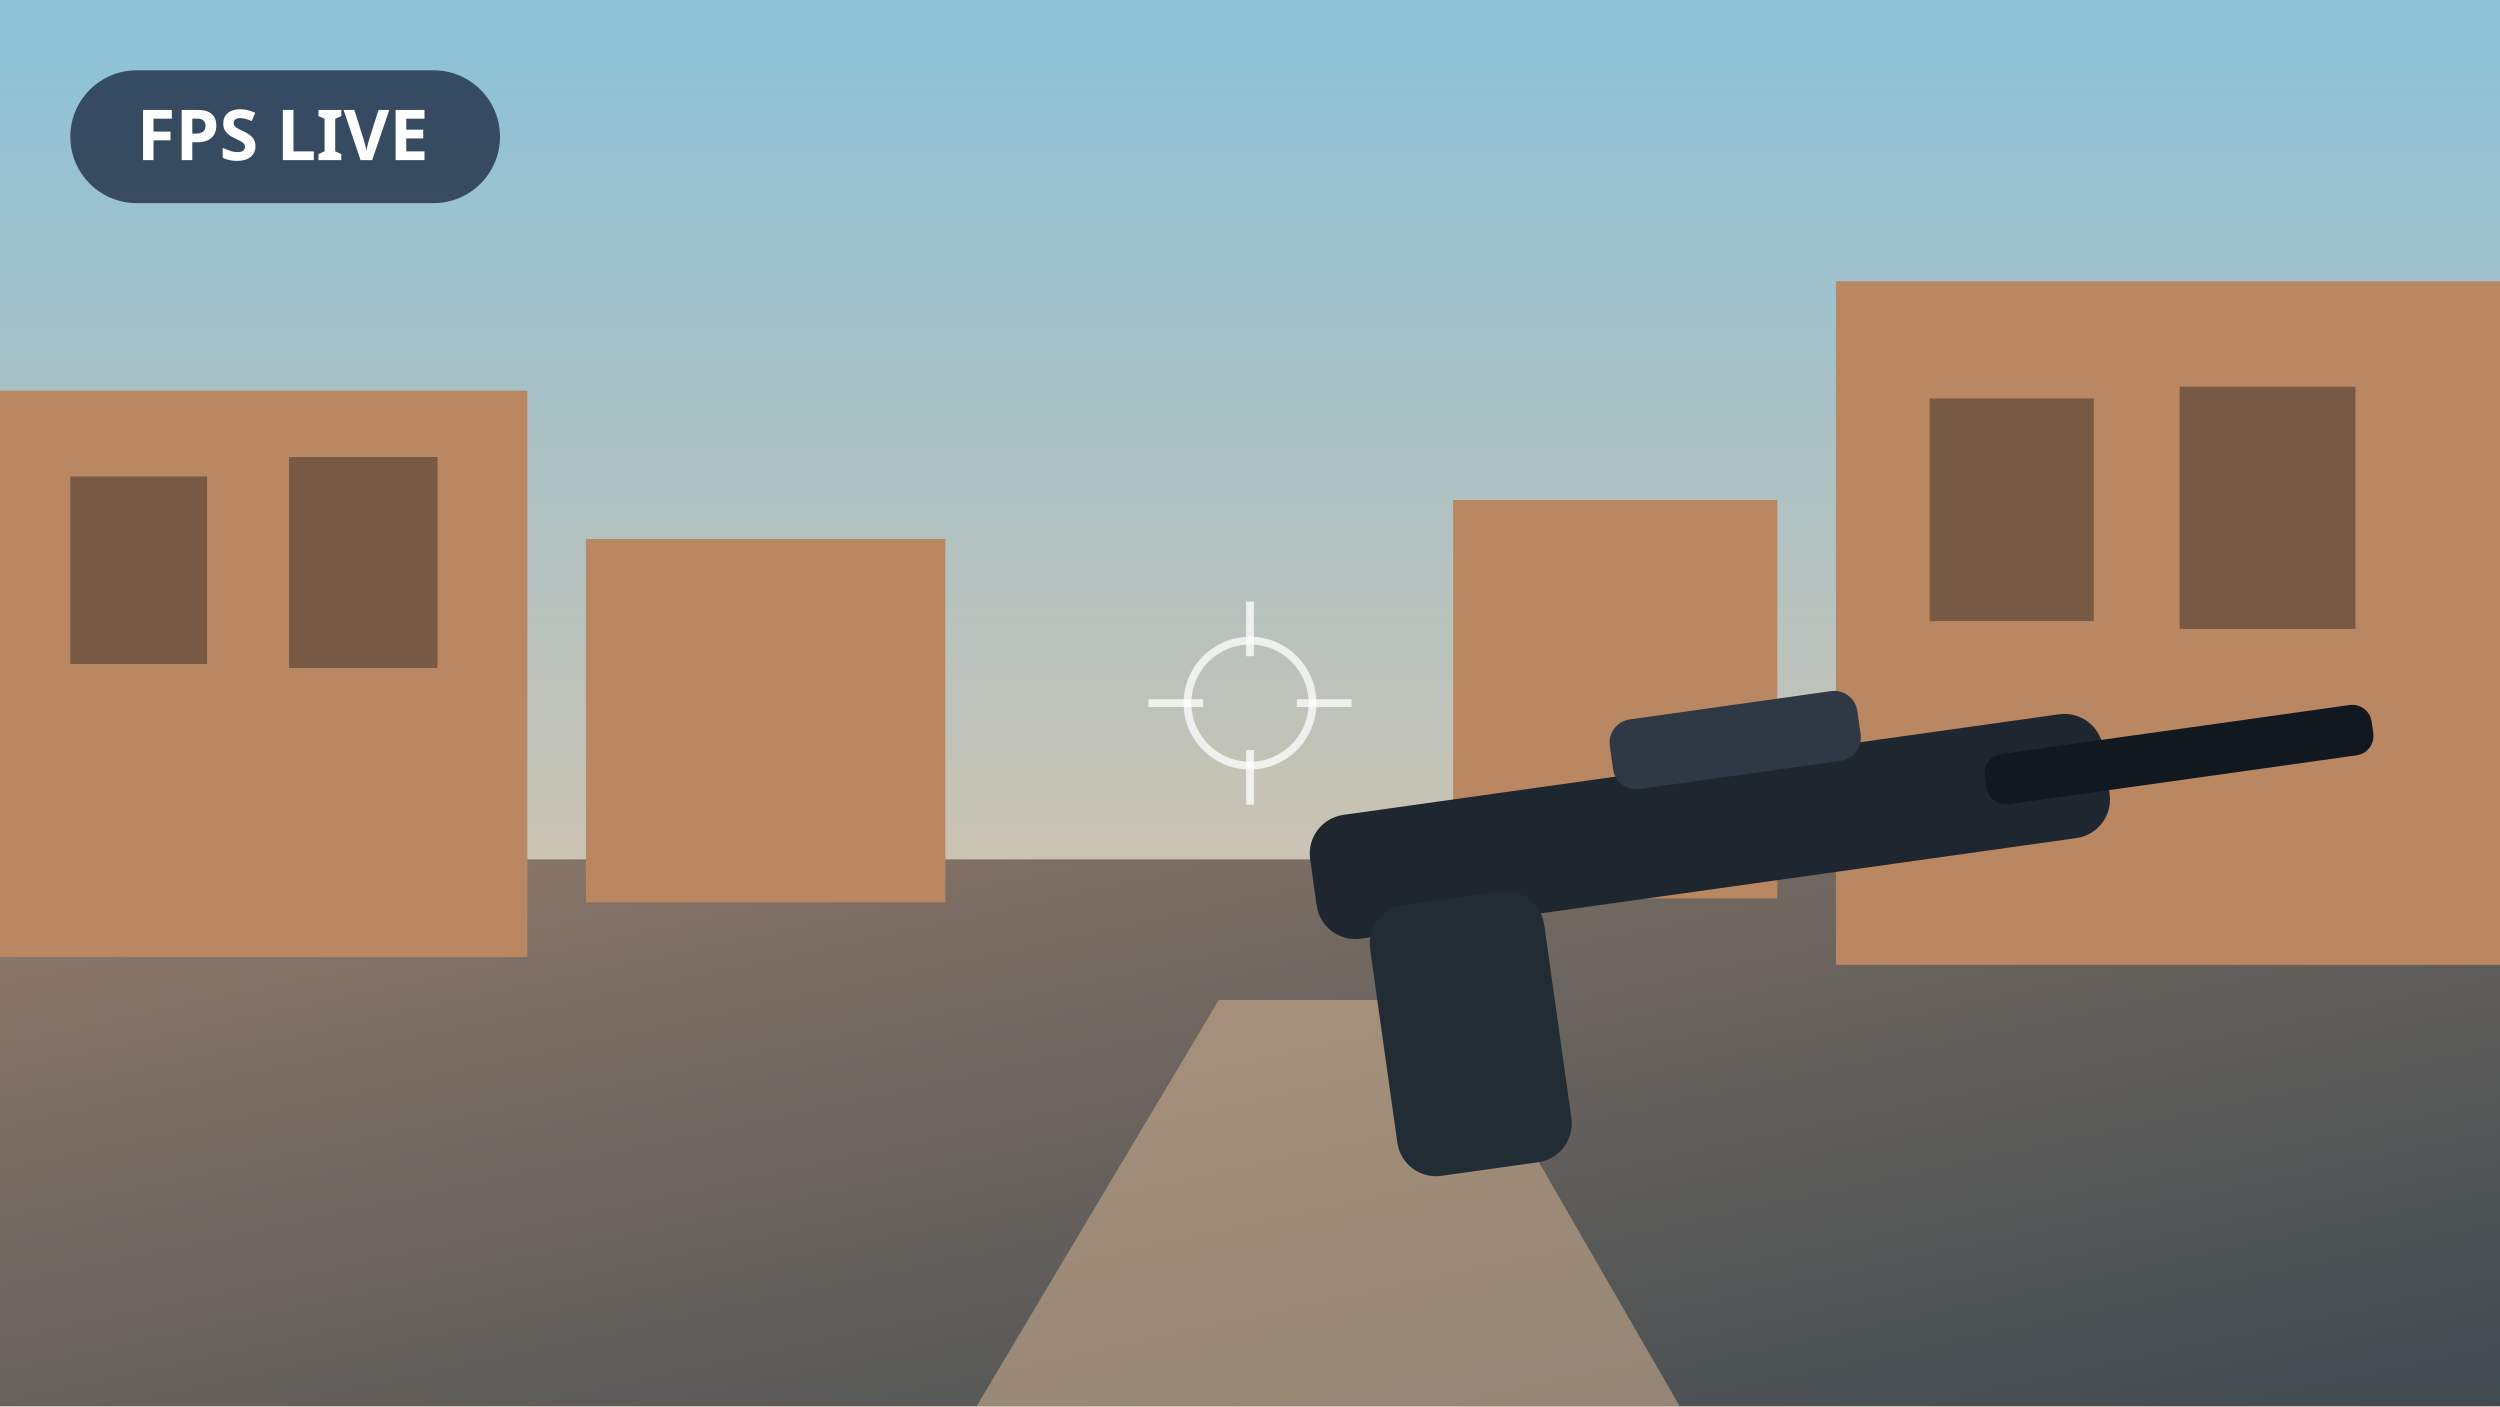
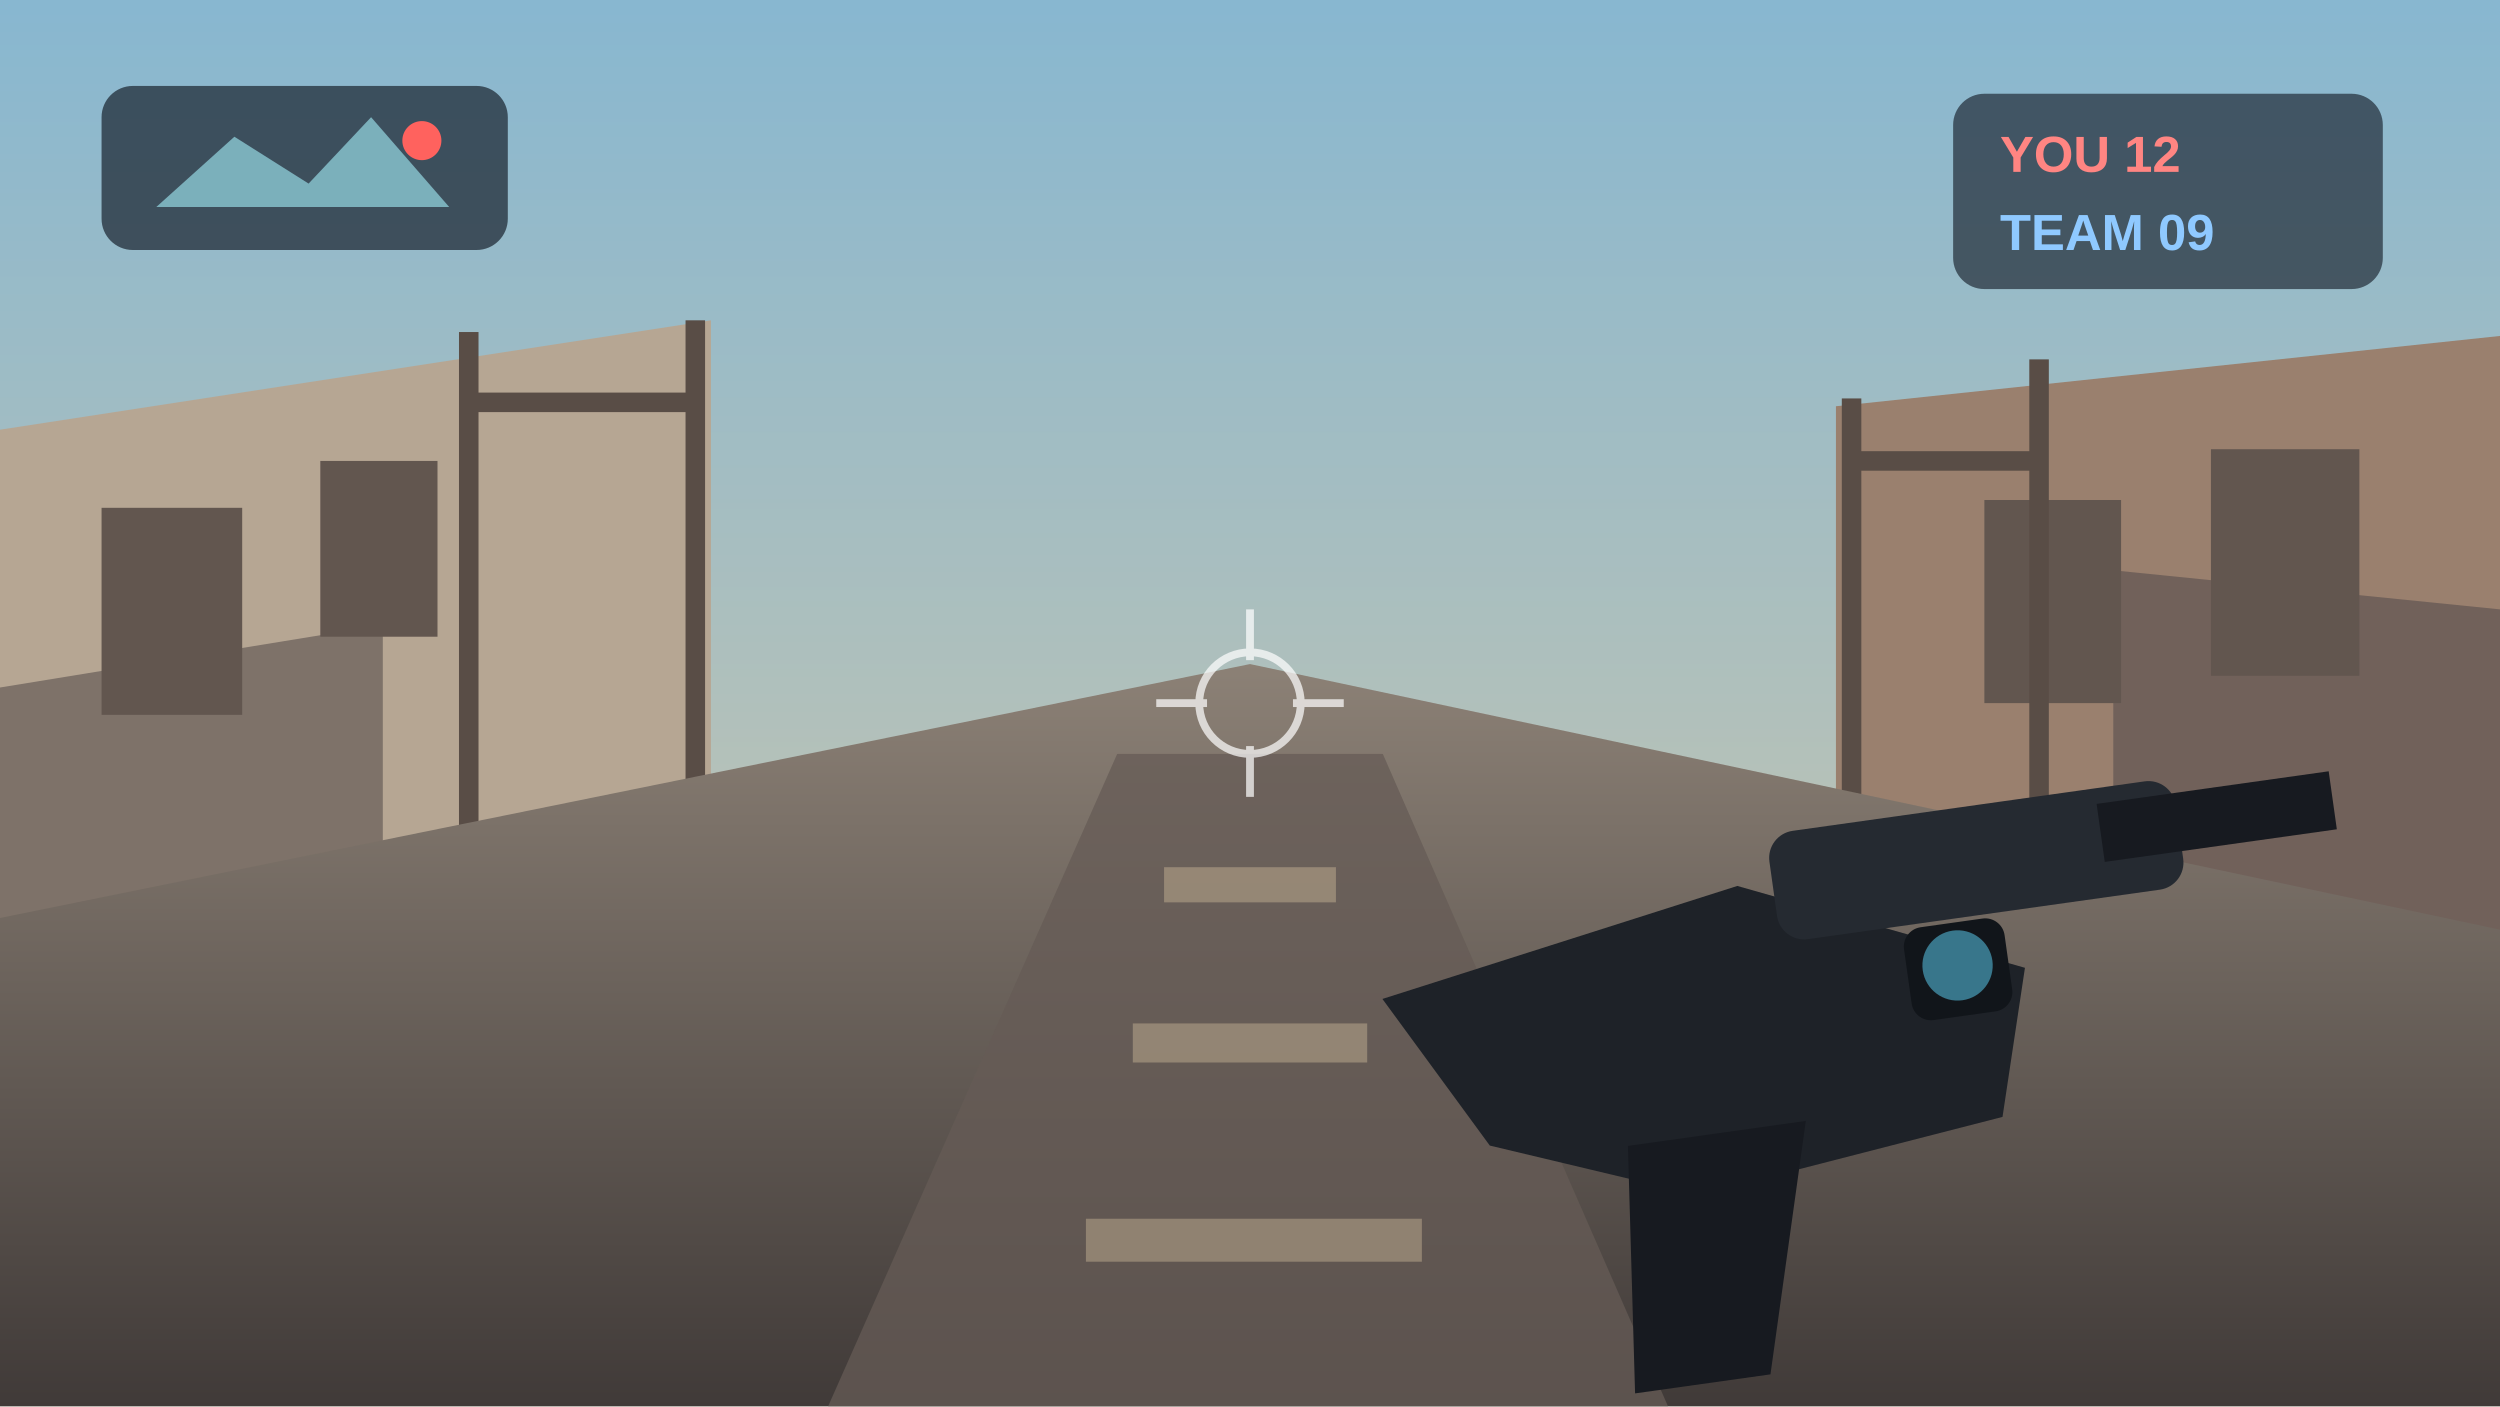
<svg xmlns="http://www.w3.org/2000/svg" viewBox="0 0 640 360">
  <defs>
    <linearGradient id="sky" x1="0" y1="0" x2="0" y2="1">
-       <stop stop-color="#8bc2d8" />
-       <stop offset="1" stop-color="#f2c39b" />
+       <stop stop-color="#88b7d0" />
+       <stop offset="1" stop-color="#d8c9a7" />
    </linearGradient>
-     <linearGradient id="road" x1="0" y1="0" x2="1" y2="1">
-       <stop stop-color="#8f796a" />
-       <stop offset="1" stop-color="#3f4a50" />
+     <linearGradient id="street" x1="0" y1="0" x2="0" y2="1">
+       <stop stop-color="#8c8176" />
+       <stop offset="1" stop-color="#403a38" />
    </linearGradient>
  </defs>
  <rect width="640" height="360" fill="url(#sky)" />
-   <rect y="220" width="640" height="140" fill="url(#road)" />
-   <g fill="#b98762">
-     <rect x="0" y="100" width="135" height="145" />
-     <rect x="470" y="72" width="170" height="175" />
-     <rect x="150" y="138" width="92" height="93" />
-     <rect x="372" y="128" width="83" height="102" />
+   <path d="M0 110l182-28v174H0z" fill="#b6a693" />
+   <path d="M640 86l-170 18v152h170z" fill="#9a806e" />
+   <path d="M0 176l98-16v96H0z" fill="#7e7269" />
+   <path d="M640 156l-99-10v110h99z" fill="#71615a" />
+   <g fill="#62564f">
+     <rect x="26" y="130" width="36" height="53" />
+     <rect x="82" y="118" width="30" height="45" />
+     <rect x="508" y="128" width="35" height="52" />
+     <rect x="566" y="115" width="38" height="58" />
  </g>
-   <g fill="#775944">
-     <rect x="18" y="122" width="35" height="48" />
-     <rect x="74" y="117" width="38" height="54" />
-     <rect x="494" y="102" width="42" height="57" />
-     <rect x="558" y="99" width="45" height="62" />
+   <g stroke="#594d46" stroke-width="5">
+     <path d="M120 85v170M522 92v163M178 82v174M474 102v153" />
+     <path d="M120 103h58M474 118h48" />
  </g>
-   <path d="M250 360l62-104 58 0 60 104z" fill="#d0b090" opacity=".55" />
-   <g transform="translate(334 210) rotate(-8)">
-     <rect x="0" y="0" width="205" height="32" rx="10" fill="#1e2630" />
-     <rect x="80" y="-14" width="64" height="18" rx="6" fill="#2e3945" />
-     <rect x="174" y="8" width="100" height="13" rx="5" fill="#111820" />
-     <rect x="12" y="25" width="45" height="70" rx="10" fill="#222c35" />
+   <path d="M0 235L320 170l320 68v122H0z" fill="url(#street)" />
+   <path d="M286 193h68l73 167H212z" fill="#655b55" opacity=".75" />
+   <g fill="#d8c2a0" opacity=".4">
+     <rect x="298" y="222" width="44" height="9" />
+     <rect x="290" y="262" width="60" height="10" />
+     <rect x="278" y="312" width="86" height="11" />
  </g>
-   <circle cx="320" cy="180" r="16" fill="none" stroke="#fff" stroke-width="2" opacity=".75" />
-   <path d="M320 154v14M320 192v14M294 180h14M332 180h14" stroke="#fff" stroke-width="2" opacity=".75" />
-   <rect x="18" y="18" width="110" height="34" rx="17" fill="#121d34" opacity=".72" />
-   <text x="35" y="41" fill="#fff" font-family="sans-serif" font-weight="700" font-size="18">FPS LIVE</text>
+   <g transform="translate(350 228) rotate(-8)">
+     <path d="M0 28l94-16 70 31-11 37-80 9-51-20z" fill="#1e2228" />
+     <rect x="103" y="0" width="105" height="28" rx="7" fill="#252a31" />
+     <rect x="188" y="4" width="60" height="15" fill="#171a20" />
+     <path d="M57 74l-7 63 35 0 18-63z" fill="#171a20" />
+     <rect x="134" y="29" width="26" height="24" rx="5" fill="#11151a" />
+     <circle cx="147" cy="40" r="9" fill="#58c6e8" opacity=".55" />
+   </g>
+   <g stroke="#fff" opacity=".7" stroke-width="2">
+     <circle cx="320" cy="180" r="13" fill="none" />
+     <path d="M320 156v13M320 191v13M296 180h13M331 180h13" />
+   </g>
+   <g transform="translate(26 22)">
+     <rect width="104" height="42" rx="8" fill="#111923" opacity=".66" />
+     <path d="M14 31l20-18 19 12 16-17 20 23z" fill="#90d0db" opacity=".75" />
+     <circle cx="82" cy="14" r="5" fill="#ff625e" />
+   </g>
+   <g transform="translate(500 24)" font-family="Arial" font-size="13" font-weight="700">
+     <rect width="110" height="50" rx="8" fill="#111923" opacity=".62" />
+     <text x="12" y="20" fill="#ff8582">YOU  12</text>
+     <text x="12" y="40" fill="#8fc9ff">TEAM  09</text>
+   </g>
</svg>
